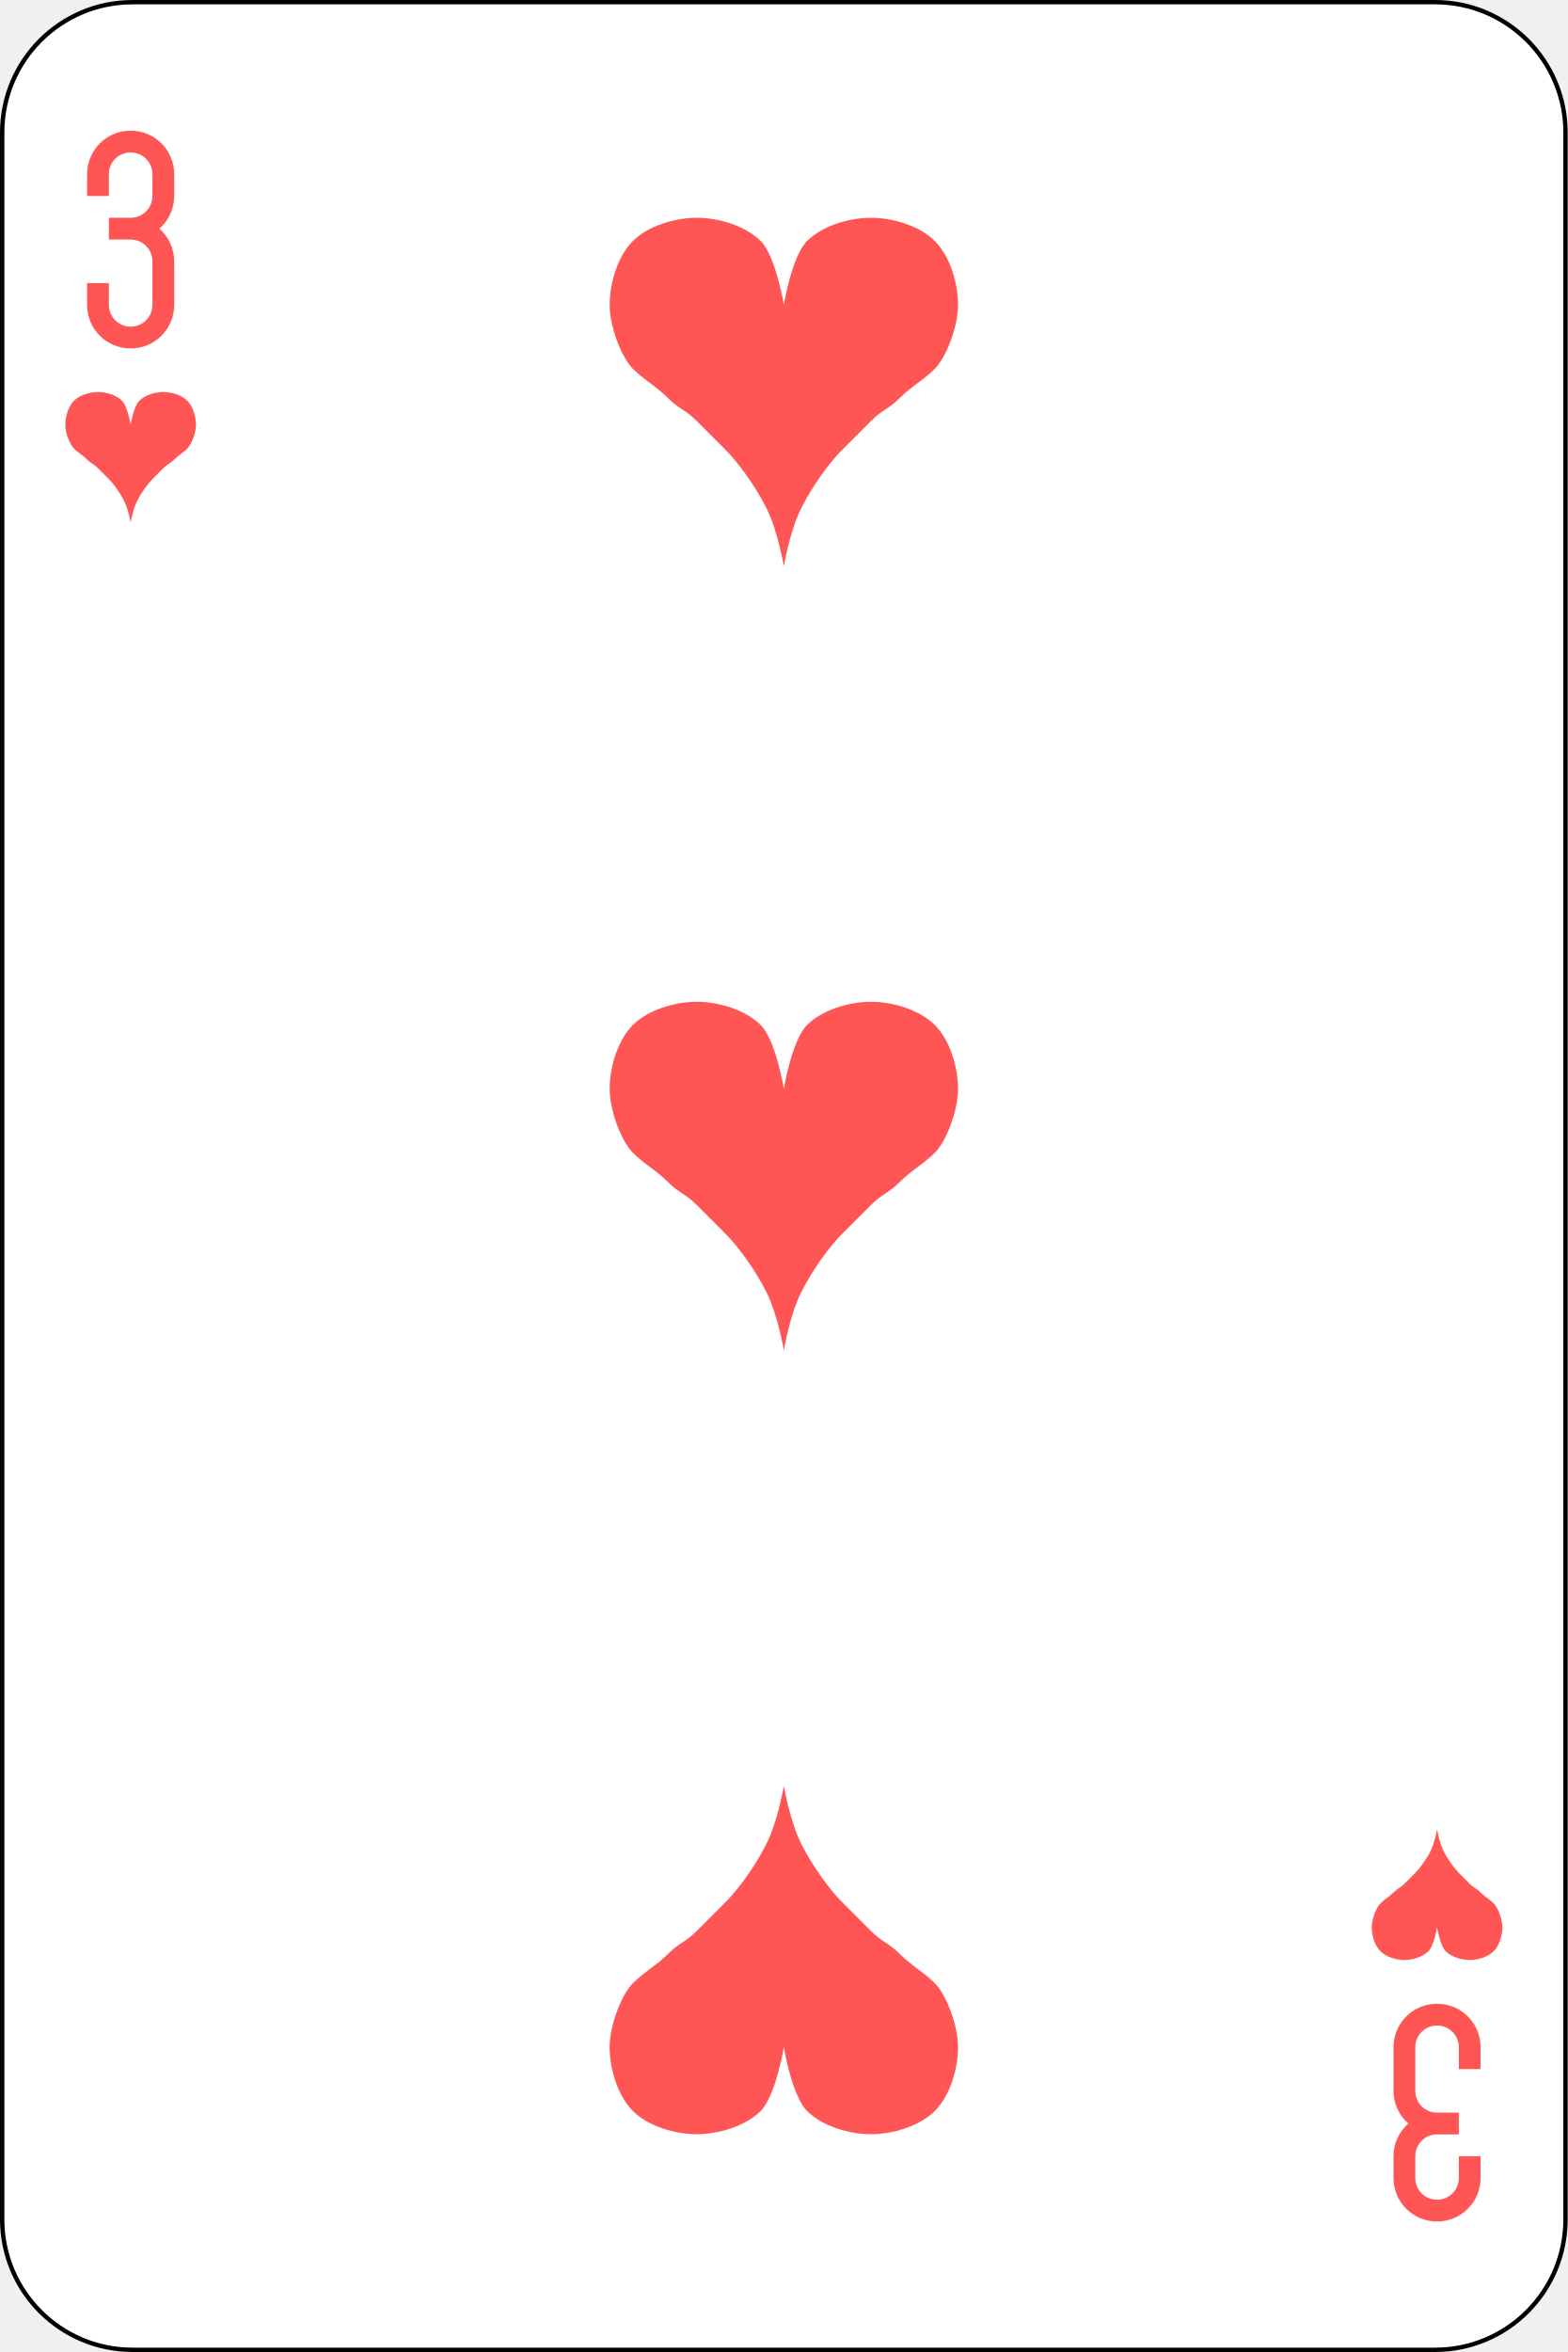
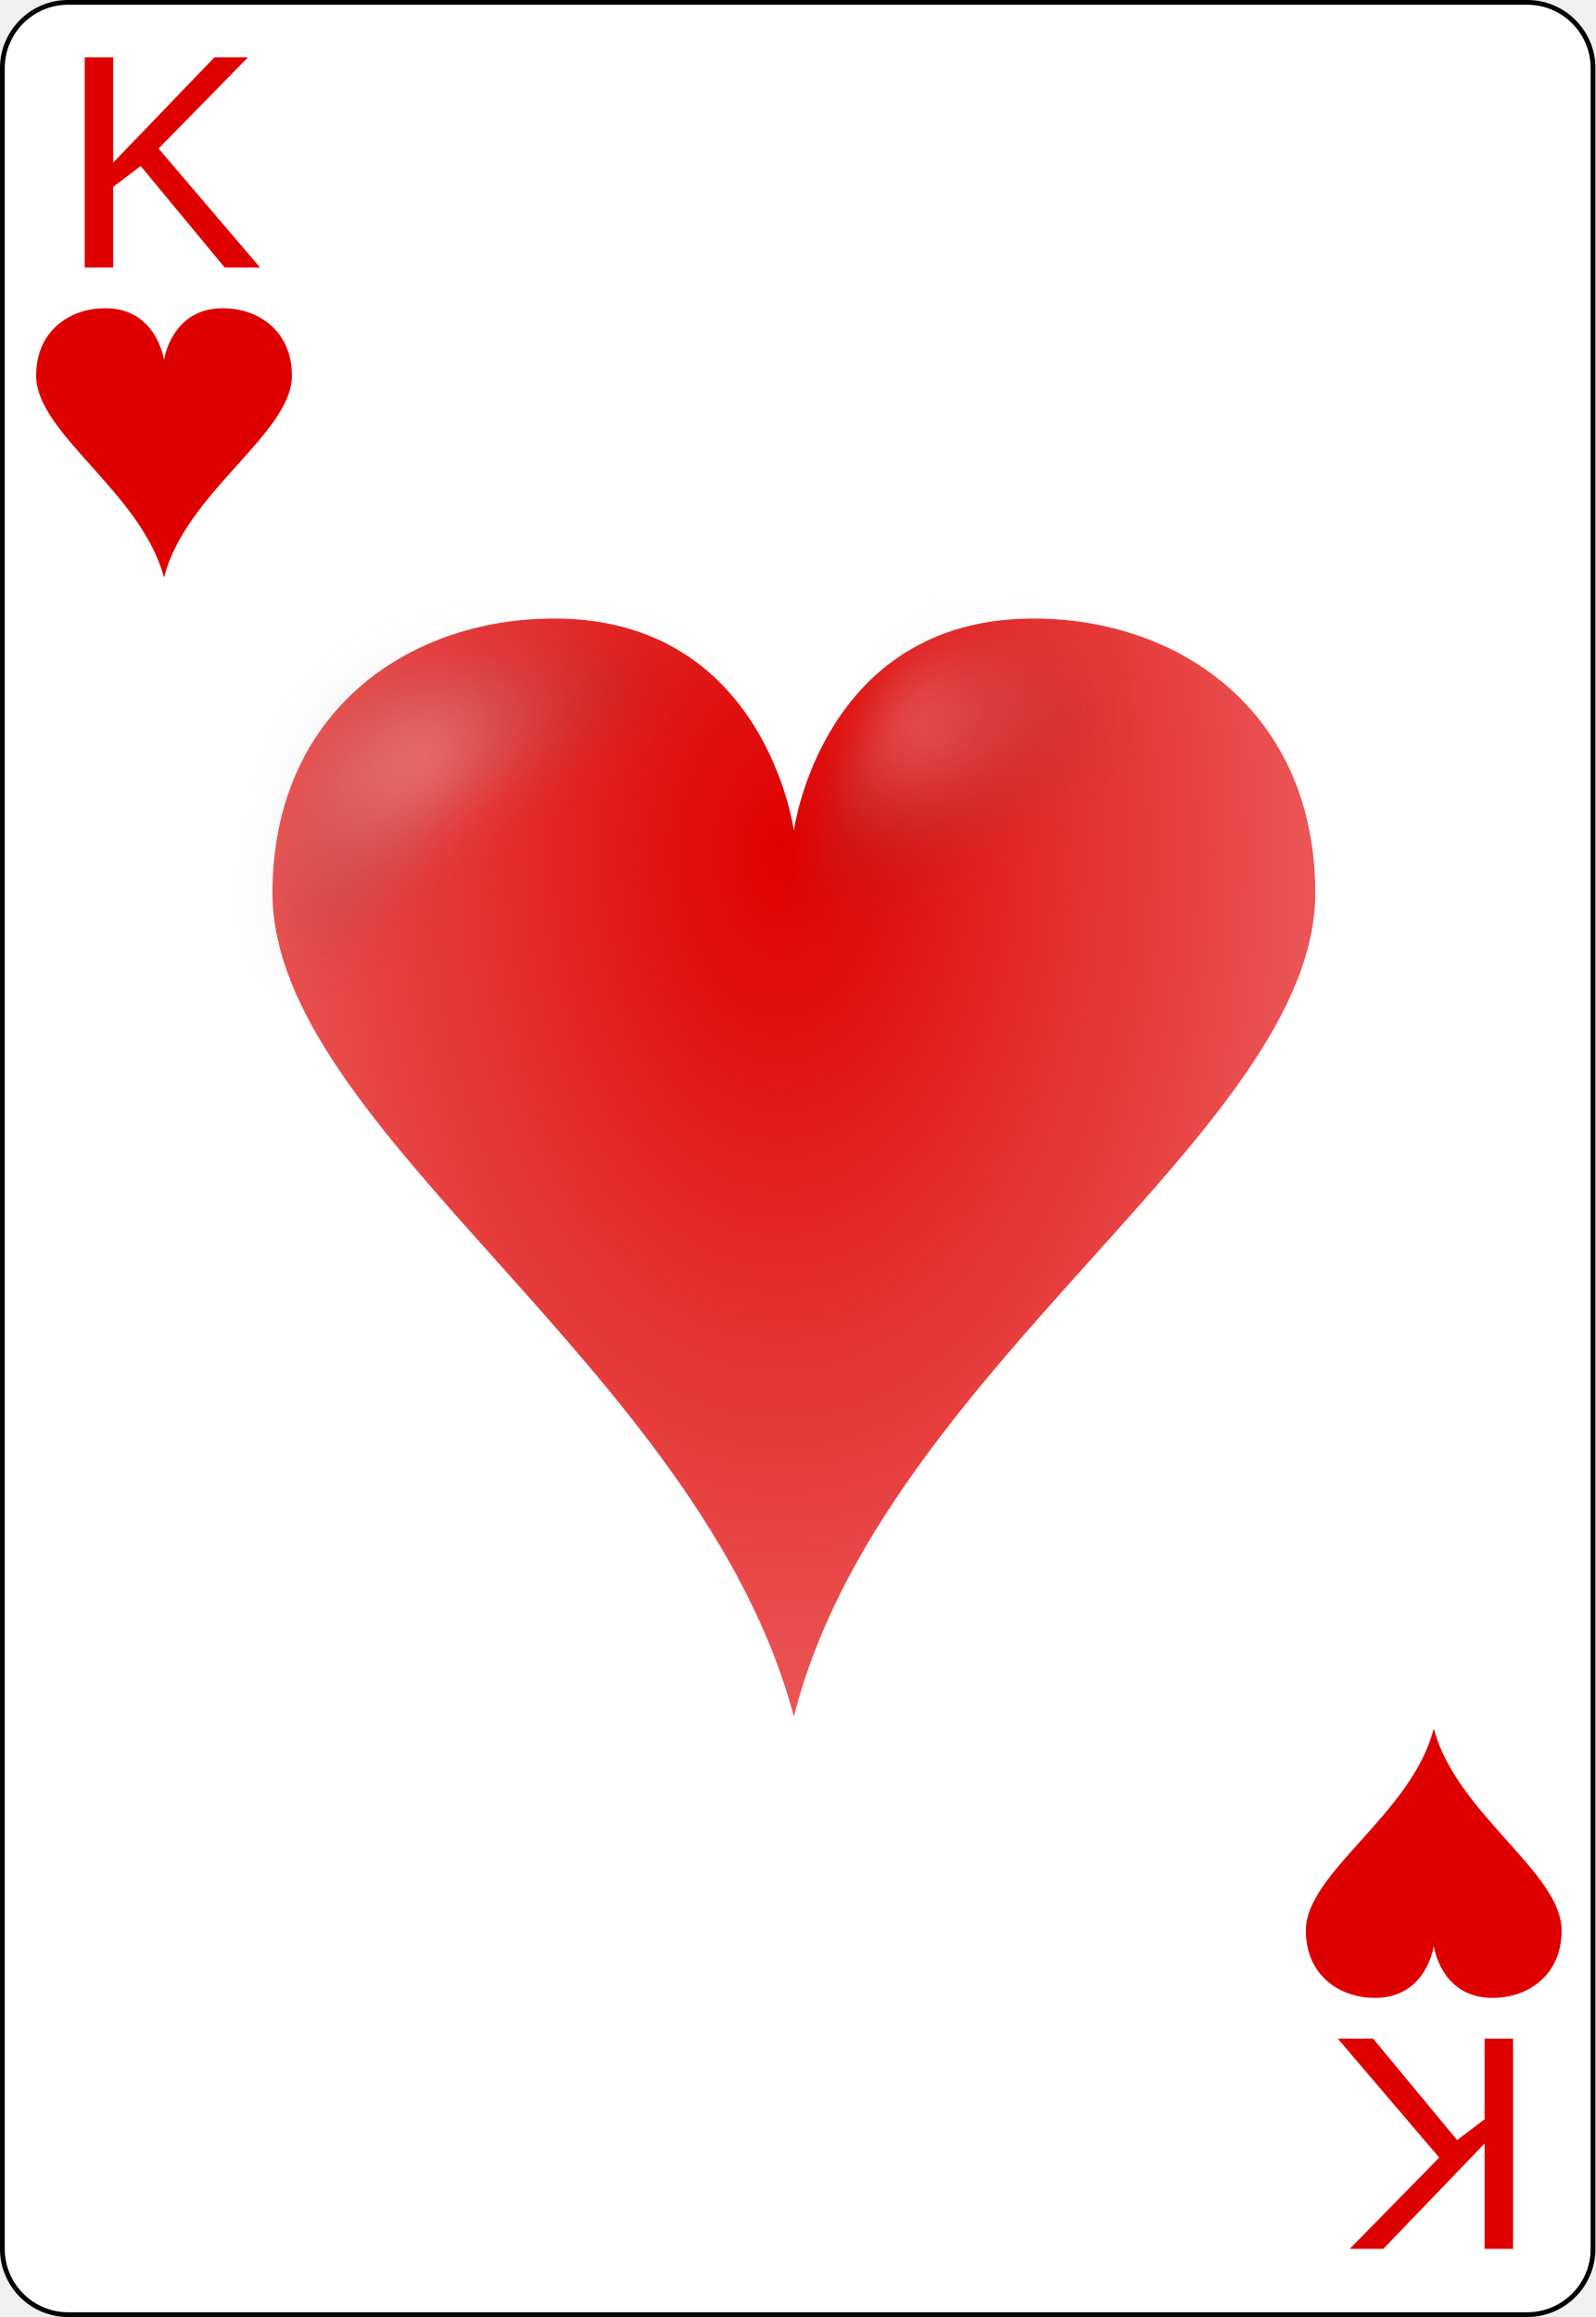
- <svg xmlns="http://www.w3.org/2000/svg" id="svg3053" viewBox="0 0 360 540" version="1.1" height="540" width="360">
-   <defs id="defs3057" />
-   <g transform="translate(0,-512.36)" id="three_of_hearts">
-     <rect fill="#fff" x="0.5" y="512.86" stroke="#000" width="359" height="539" rx="29.944" id="rect142" />
-     <g fill="#f55" id="g144">
-       <path d="m 180,762.36 c 0,0 1.82,-11.153 5.333,-14.667 3.514,-3.514 9.698,-5.333 14.667,-5.333 4.969,0 11.153,1.82 14.667,5.333 3.514,3.514 5.333,9.698 5.333,14.667 0,4.969 -2.667,12 -5.333,14.667 -2.667,2.667 -5.333,4 -8,6.667 -2.667,2.667 -4,2.667 -6.667,5.333 l -6.667,6.667 c -2.667,2.667 -6.667,8 -9.333,13.333 -2.667,5.333 -4,13.333 -4,13.333 0,0 -1.333,-8 -4,-13.333 -2.667,-5.333 -6.667,-10.667 -9.333,-13.333 L 160,789.027 c -2.667,-2.667 -4,-2.667 -6.667,-5.333 -2.667,-2.667 -5.333,-4 -8,-6.667 -2.66,-2.67 -5.33,-9.7 -5.33,-14.67 0,-4.969 1.82,-11.153 5.333,-14.667 3.514,-3.514 9.698,-5.333 14.667,-5.333 4.969,0 11.153,1.82 14.667,5.333 3.514,3.514 5.333,14.667 5.333,14.667" id="path146" />
-       <path d="m 30,609.86 c 0,0 0.682,-4.182 2,-5.5 1.318,-1.318 3.637,-2 5.5,-2 1.863,0 4.182,0.682 5.5,2 1.318,1.318 2,3.637 2,5.5 0,1.863 -1,4.5 -2,5.5 -1,1 -2,1.5 -3,2.5 -1,1 -1.5,1 -2.5,2 l -2.5,2.5 c -1,1 -2.5,3 -3.5,5 -1,2 -1.5,5 -1.5,5 0,0 -0.5,-3 -1.5,-5 -1,-2 -2.5,-4 -3.5,-5 l -2.5,-2.5 c -1,-1 -1.5,-1 -2.5,-2 -1,-1 -2,-1.5 -3,-2.5 -1,-1 -2,-3.637 -2,-5.5 0,-1.863 0.682,-4.182 2,-5.5 1.318,-1.318 3.637,-2 5.5,-2 1.863,0 4.182,0.682 5.5,2 1.318,1.318 2,5.5 2,5.5" id="path148" />
-       <path d="m 330,954.86 c 0,0 0.682,4.182 2,5.5 1.318,1.318 3.637,2 5.5,2 1.863,0 4.182,-0.682 5.5,-2 1.318,-1.318 2,-3.637 2,-5.5 0,-1.863 -1,-4.5 -2,-5.5 -1,-1 -2,-1.5 -3,-2.5 -1,-1 -1.5,-1 -2.5,-2 l -2.5,-2.5 c -1,-1 -2.5,-3 -3.5,-5 -1,-2 -1.5,-5 -1.5,-5 0,0 -0.5,3 -1.5,5 -1,2 -2.5,4 -3.5,5 l -2.5,2.5 c -1,1 -1.5,1 -2.5,2 -1,1 -2,1.5 -3,2.5 -1,1 -2,3.637 -2,5.5 0,1.863 0.682,4.182 2,5.5 1.318,1.318 3.637,2 5.5,2 1.863,0 4.182,-0.682 5.5,-2 1.318,-1.318 2,-5.5 2,-5.5" id="path150" />
-       <path d="m 30,542.36 c -5.54,0 -10,4.46 -10,10 v 5 h 5 v -5 c 0,-2.77 2.23,-5 5,-5 2.77,0 5,2.23 5,5 v 5 c 0,2.77 -2.23,5 -5,5 h -5 v 5 h 5 c 2.77,0 5,2.23 5,5 v 10 c 0,2.77 -2.23,5 -5,5 -2.77,0 -5,-2.23 -5,-5 v -5 h -5 v 5 c 0,5.54 4.46,10 10,10 5.54,0 10,-4.46 10,-10 v -10 c 0,-3 -1.323,-5.67 -3.406,-7.5 2.083,-1.83 3.406,-4.496 3.406,-7.5 v -5 c 0,-5.54 -4.46,-10 -10,-10" id="path152" />
-       <path d="m 180,582.36 c 0,0 1.82,-11.153 5.333,-14.667 3.514,-3.514 9.698,-5.333 14.667,-5.333 4.969,0 11.153,1.82 14.667,5.333 3.514,3.514 5.333,9.698 5.333,14.667 0,4.969 -2.667,12 -5.333,14.667 -2.667,2.667 -5.333,4 -8,6.667 -2.667,2.667 -4,2.667 -6.667,5.333 l -6.667,6.667 c -2.667,2.667 -6.667,8 -9.333,13.333 -2.667,5.333 -4,13.333 -4,13.333 0,0 -1.333,-8 -4,-13.333 -2.667,-5.333 -6.667,-10.667 -9.333,-13.333 L 160,609.027 c -2.667,-2.667 -4,-2.667 -6.667,-5.333 -2.667,-2.667 -5.333,-4 -8,-6.667 -2.66,-2.67 -5.33,-9.7 -5.33,-14.67 0,-4.969 1.82,-11.153 5.333,-14.667 3.514,-3.514 9.698,-5.333 14.667,-5.333 4.969,0 11.153,1.82 14.667,5.333 3.514,3.514 5.333,14.667 5.333,14.667" id="path154" />
-       <path d="m 180,982.36 c 0,0 1.82,11.153 5.333,14.667 3.514,3.514 9.698,5.333 14.667,5.333 4.969,0 11.153,-1.82 14.667,-5.333 3.514,-3.514 5.333,-9.698 5.333,-14.667 0,-4.969 -2.667,-12 -5.333,-14.667 -2.667,-2.667 -5.333,-4 -8,-6.667 -2.667,-2.667 -4,-2.667 -6.667,-5.333 l -6.667,-6.667 c -2.667,-2.667 -6.667,-8 -9.333,-13.333 -2.667,-5.333 -4,-13.333 -4,-13.333 0,0 -1.333,8 -4,13.333 -2.667,5.333 -6.667,10.667 -9.333,13.333 L 160,955.693 c -2.667,2.667 -4,2.667 -6.667,5.333 -2.667,2.667 -5.333,4 -8,6.667 -2.667,2.667 -5.333,9.698 -5.333,14.667 0,4.969 1.82,11.153 5.333,14.667 3.514,3.514 9.698,5.333 14.667,5.333 4.969,0 11.153,-1.82 14.667,-5.333 3.51,-3.52 5.33,-14.67 5.33,-14.67" id="path156" />
-       <path d="m 330,1022.4 c 5.54,0 10,-4.46 10,-10 v -5 h -5 v 5 c 0,2.77 -2.23,5 -5,5 -2.77,0 -5,-2.23 -5,-5 v -5 c 0,-2.77 2.23,-5 5,-5 h 5 v -5 h -5 c -2.77,0 -5,-2.23 -5,-5 v -10 c 0,-2.77 2.23,-5 5,-5 2.77,0 5,2.23 5,5 v 5 h 5 v -5 c 0,-5.54 -4.46,-10 -10,-10 -5.54,0 -10,4.46 -10,10 v 10 c 0,3 1.323,5.67 3.406,7.5 -2.083,1.83 -3.406,4.496 -3.406,7.5 v 5 c 0,5.54 4.46,10 10,10" id="path158" />
+ <svg xmlns="http://www.w3.org/2000/svg" xmlns:xlink="http://www.w3.org/1999/xlink" width="167.087pt" height="242.667pt" viewBox="0 0 167.087 242.667" xml:space="preserve" id="svg2" version="1.1">
+   <defs id="defs41">
+     <radialGradient xlink:href="#linearGradient3773" id="radialGradient3781" cx="-0.158" cy="-8.835" fx="-0.158" fy="-8.835" r="8" gradientTransform="matrix(-1.584269,-0.02349808,0.03071979,-2.477574,-0.2485638,-26.71351)" gradientUnits="userSpaceOnUse" />
+     <linearGradient id="linearGradient3773">
+       <stop style="stop-color:#000000;stop-opacity:1;" offset="0" id="stop3775" />
+       <stop style="stop-color:#000000;stop-opacity:0.649;" offset="1" id="stop3777" />
+     </linearGradient>
+     <radialGradient xlink:href="#linearGradient3773" id="radialGradient3957" cx="-0.158" cy="-8.835" fx="-0.158" fy="-8.835" r="8" gradientTransform="matrix(-1.584269,-0.02349808,0.03071979,-2.477574,-0.2485638,-26.71351)" gradientUnits="userSpaceOnUse" />
+     <linearGradient id="linearGradient3959">
+       <stop style="stop-color:#000000;stop-opacity:1;" offset="0" id="stop3961" />
+       <stop style="stop-color:#000000;stop-opacity:0.649;" offset="1" id="stop3963" />
+     </linearGradient>
+     <radialGradient r="81.903" fy="509.476" fx="168.025" cy="509.476" cx="168.025" gradientTransform="matrix(1.25656,-0.7774064,0.3366382,0.5361257,-221.2021,359.2426)" gradientUnits="userSpaceOnUse" id="radialGradient3975" xlink:href="#linearGradient3784-4" />
+     <linearGradient id="linearGradient3784-4">
+       <stop style="stop-color:#ffffff;stop-opacity:0.435;" offset="0" id="stop3786-8" />
+       <stop style="stop-color:#000000;stop-opacity:0;" offset="1" id="stop3788-6" />
+     </linearGradient>
+     <radialGradient xlink:href="#linearGradient3784-4-5" id="radialGradient3929" gradientUnits="userSpaceOnUse" gradientTransform="matrix(1.25656,-0.7774064,0.3366382,0.5361257,-221.2021,359.2426)" cx="168.025" cy="509.476" fx="168.025" fy="509.476" r="81.903" />
+     <linearGradient id="linearGradient3784-4-5">
+       <stop style="stop-color:#ffffff;stop-opacity:0.489;" offset="0" id="stop3786-8-0" />
+       <stop style="stop-color:#000000;stop-opacity:0;" offset="1" id="stop3788-6-3" />
+     </linearGradient>
+     <radialGradient xlink:href="#linearGradient3784-4-1" id="radialGradient3927" gradientUnits="userSpaceOnUse" gradientTransform="matrix(1.25656,-0.7774064,0.3366382,0.5361257,-221.2021,359.2426)" cx="168.025" cy="509.476" fx="168.025" fy="509.476" r="81.903" />
+     <linearGradient id="linearGradient3784-4-1">
+       <stop style="stop-color:#ffffff;stop-opacity:0.237;" offset="0" id="stop3786-8-03" />
+       <stop style="stop-color:#000000;stop-opacity:0;" offset="1" id="stop3788-6-6" />
+     </linearGradient>
+     <radialGradient xlink:href="#linearGradient3768" id="radialGradient3776" cx="-0.206" cy="-4.579" fx="-0.206" fy="-4.579" r="8" gradientTransform="matrix(-1,0,0,-1.720176,-0.4120407,-13.02719)" gradientUnits="userSpaceOnUse" />
+     <linearGradient id="linearGradient3768">
+       <stop style="stop-color:#df0000;stop-opacity:1;" offset="0" id="stop3770" />
+       <stop style="stop-color:#df0000;stop-opacity:0.672;" offset="1" id="stop3772" />
+     </linearGradient>
+     <radialGradient r="81.903" fy="511.223" fx="171.487" cy="511.223" cx="171.487" gradientTransform="matrix(1.152989,-0.6739155,0.3948202,0.6754904,-233.6326,270.4008)" gradientUnits="userSpaceOnUse" id="radialGradient4013" xlink:href="#linearGradient3784-4-6" />
+     <linearGradient id="linearGradient3784-4-6">
+       <stop style="stop-color:#ffffff;stop-opacity:0.313;" offset="0" id="stop3786-8-8" />
+       <stop style="stop-color:#000000;stop-opacity:0;" offset="1" id="stop3788-6-8" />
+     </linearGradient>
+     <filter color-interpolation-filters="sRGB" id="filter3834-6" x="-0.139" width="1.279" y="-0.162" height="1.325">
+       <feGaussianBlur stdDeviation="9.511" id="feGaussianBlur3836-6" />
+     </filter>
+     <radialGradient r="81.903" fy="492.632" fx="159.354" cy="492.632" cx="159.354" gradientTransform="matrix(1.089478,-0.715138,0.4464527,0.6562658,-244.9333,290.9185)" gradientUnits="userSpaceOnUse" id="radialGradient4013-8" xlink:href="#linearGradient3784-4-2" />
+     <linearGradient id="linearGradient3784-4-2">
+       <stop style="stop-color:#ffffff;stop-opacity:0.29;" offset="0" id="stop3786-8-1" />
+       <stop style="stop-color:#000000;stop-opacity:0;" offset="1" id="stop3788-6-5" />
+     </linearGradient>
+     <filter color-interpolation-filters="sRGB" id="filter3834-6-3" x="-0.139" width="1.279" y="-0.162" height="1.325">
+       <feGaussianBlur stdDeviation="9.511" id="feGaussianBlur3836-6-3" />
+     </filter>
+     <radialGradient r="81.903" fy="492.632" fx="159.354" cy="492.632" cx="159.354" gradientTransform="matrix(1.089478,-0.715138,0.4464527,0.6562658,-244.9333,290.9185)" gradientUnits="userSpaceOnUse" id="radialGradient3073" xlink:href="#linearGradient3784-4-2" />
+   </defs>
+   <g id="Layer_x0020_1" style="fill-rule:nonzero;clip-rule:nonzero;stroke:#000000;stroke-miterlimit:4;">
+     <path style="fill:#FFFFFF;stroke-width:0.5;" d="M166.837,235.548c0,3.777-3.087,6.869-6.871,6.869H7.111c-3.775,0-6.861-3.092-6.861-6.869V7.12C0.25,3.343,3.336,0.25,7.111,0.25h152.855    c3.784,0,6.871,3.093,6.871,6.87v228.428z" id="path5" />
+     <g style="stroke:none;" id="g7">
+       <g id="g9">
+ 				
+ 			</g>
+     </g>
+     <g id="g15">
+ 			
+ 		</g>
+     <g id="g19">
+ 			
+ 		</g>
+     <g style="stroke:none;" id="g23">
+       <g id="g25">
+ 				
+ 			</g>
+     </g>
+     <g style="stroke:none;" id="g31">
+       <g id="g33">
+ 				
+ 			</g>
    </g>
  </g>
+   <text xml:space="preserve" style="font-size:32px;font-style:normal;font-weight:normal;line-height:125%;letter-spacing:0px;word-spacing:0px;fill:#df0000;fill-opacity:1;stroke:none;font-family:Bitstream Vera Sans" x="6.246" y="28.013" id="text3788">
+     <tspan id="tspan3790" x="6.246" y="28.013" style="font-style:normal;font-variant:normal;font-weight:normal;font-stretch:normal;fill:#df0000;fill-opacity:1;font-family:Arial;-inkscape-font-specification:Arial">K</tspan>
+   </text>
+   <g transform="matrix(0.1968698,0,0,0.1968698,11.54991,16.86967)" id="g3036">
+     <g style="stroke:none" id="layer1-9" transform="matrix(34.67063,0,0,32.44841,363.6508,535.3979)">
+       <path d="M 3.676,-9 C 0.433,-9 0,-5.523 0,-5.523 0,-5.523 -0.433,-9 -3.676,-9 -5.946,-9 -8,-7.441 -8,-4.5 -8,-0.614 -1.421,3.294 0,9 1.352,3.299 8,-0.614 8,-4.5 8,-7.441 5.946,-9 3.676,-9 z" id="hl" style="fill:url(#radialGradient3776);fill-opacity:1;stroke:none" />
+     </g>
+     <path transform="matrix(1.484247,0,0,1.537104,-80.68896,-450.5936)" id="path3762-6-4" d="m 117.301,604.266 c 0,0 -8.068,-94.95 22.857,-122.857 34.761,-31.369 140,-11.429 140,-11.429 0,0 -71.54,24.838 -100,48.571 -27.21,22.692 -62.857,85.714 -62.857,85.714 z" style="fill:url(#radialGradient4013);fill-opacity:1;stroke:none;filter:url(#filter3834-6)" />
+     <path transform="matrix(1.153293,0.3378255,-0.3292825,1.401643,422.9377,-451.9048)" id="path3762-6-2-3" d="m 117.301,604.266 c 0,0 -8.068,-94.95 22.857,-122.857 34.761,-31.369 140,-11.429 140,-11.429 0,0 -63.093,37.071 -91.553,60.804 -27.21,22.692 -71.305,73.481 -71.305,73.481 z" style="fill:url(#radialGradient3073);fill-opacity:1;stroke:none;filter:url(#filter3834-6-3)" />
+   </g>
+   <g transform="matrix(1.674307,0,0,1.566992,17.17751,46.38532)" id="layer1-9-6" style="fill:#df0000;fill-opacity:1">
+     <path style="fill:#df0000;fill-opacity:1" id="hl-8" d="M 3.676,-9 C 0.433,-9 0,-5.523 0,-5.523 0,-5.523 -0.433,-9 -3.676,-9 -5.946,-9 -8,-7.441 -8,-4.5 -8,-0.614 -1.421,3.294 0,9 1.352,3.299 8,-0.614 8,-4.5 8,-7.441 5.946,-9 3.676,-9 z" />
+   </g>
+   <text xml:space="preserve" style="font-size:32px;font-style:normal;font-weight:normal;line-height:125%;letter-spacing:0px;word-spacing:0px;fill:#df0000;fill-opacity:1;stroke:none;font-family:Bitstream Vera Sans" x="-161.088" y="-213.515" id="text3788-4" transform="scale(-1,-1)">
+     <tspan id="tspan3790-3" x="-161.088" y="-213.515" style="font-style:normal;font-variant:normal;font-weight:normal;font-stretch:normal;fill:#df0000;fill-opacity:1;font-family:Arial;-inkscape-font-specification:Arial">K</tspan>
+   </text>
+   <g transform="matrix(-1.674307,0,0,-1.566992,150.156,195.1431)" id="layer1-9-6-5" style="fill:#df0000;fill-opacity:1">
+     <path style="fill:#df0000;fill-opacity:1" id="hl-8-1" d="M 3.676,-9 C 0.433,-9 0,-5.523 0,-5.523 0,-5.523 -0.433,-9 -3.676,-9 -5.946,-9 -8,-7.441 -8,-4.5 -8,-0.614 -1.421,3.294 0,9 1.352,3.299 8,-0.614 8,-4.5 8,-7.441 5.946,-9 3.676,-9 z" />
+   </g>
</svg>
